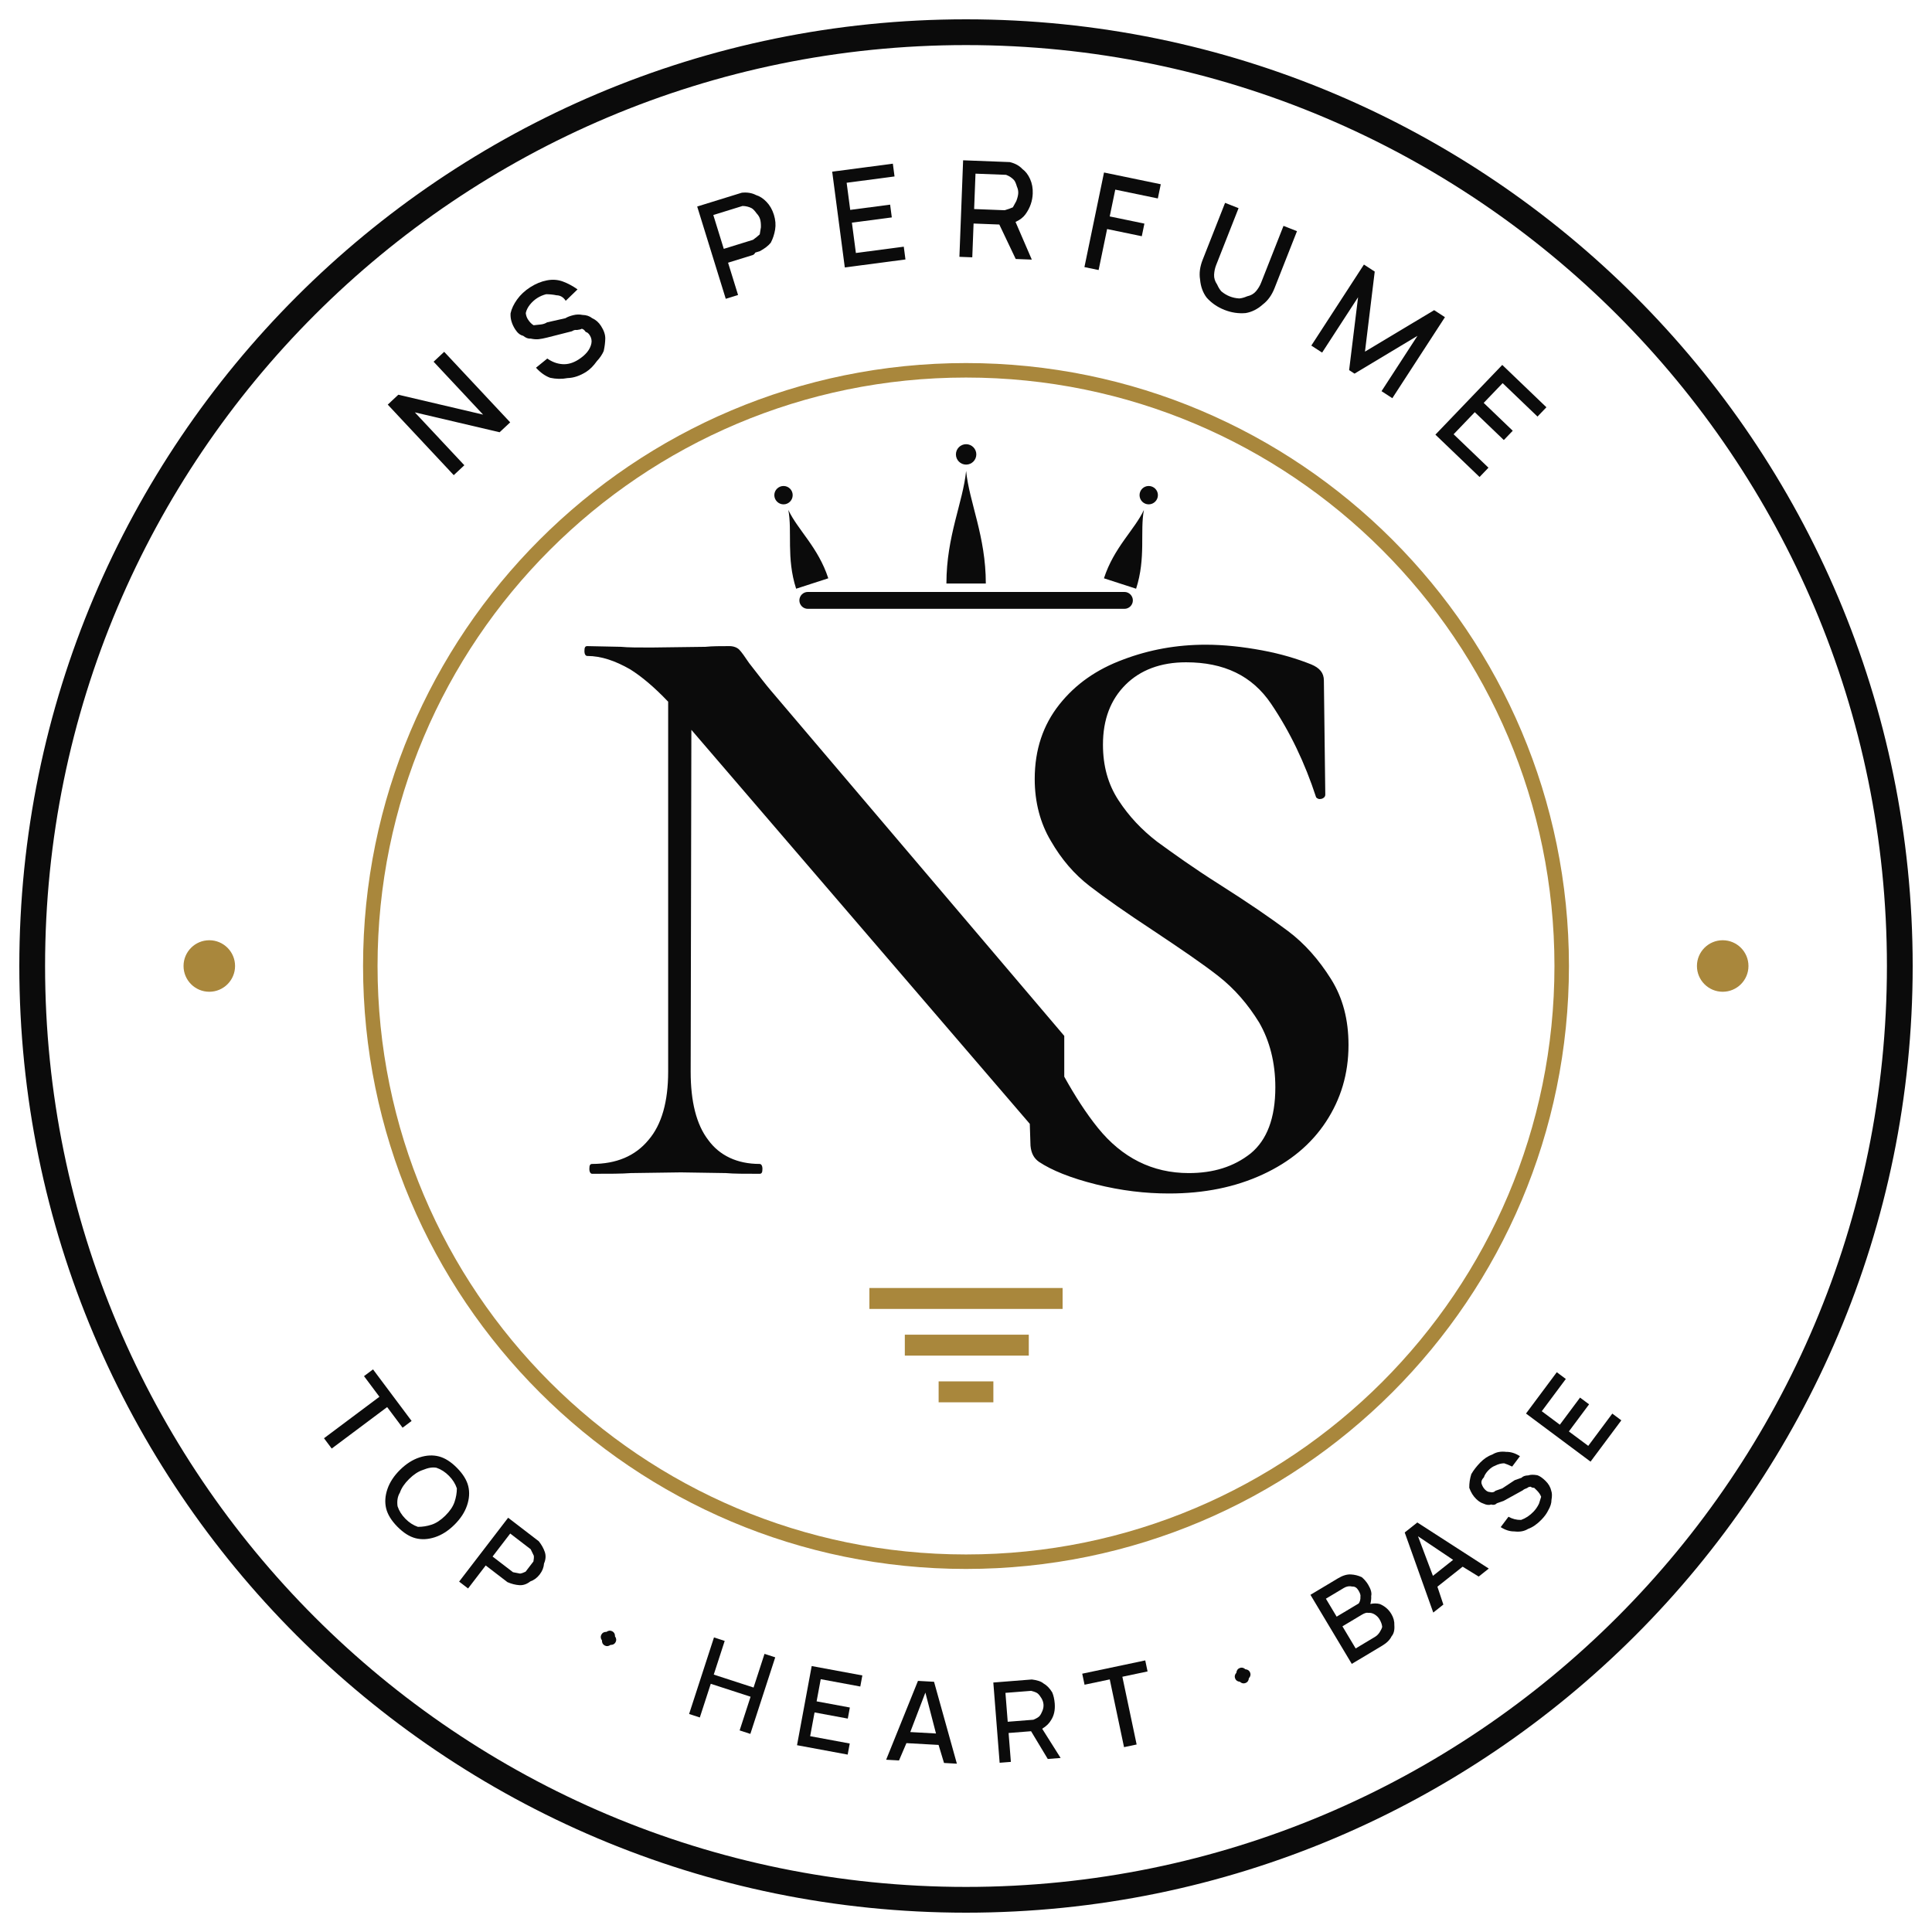
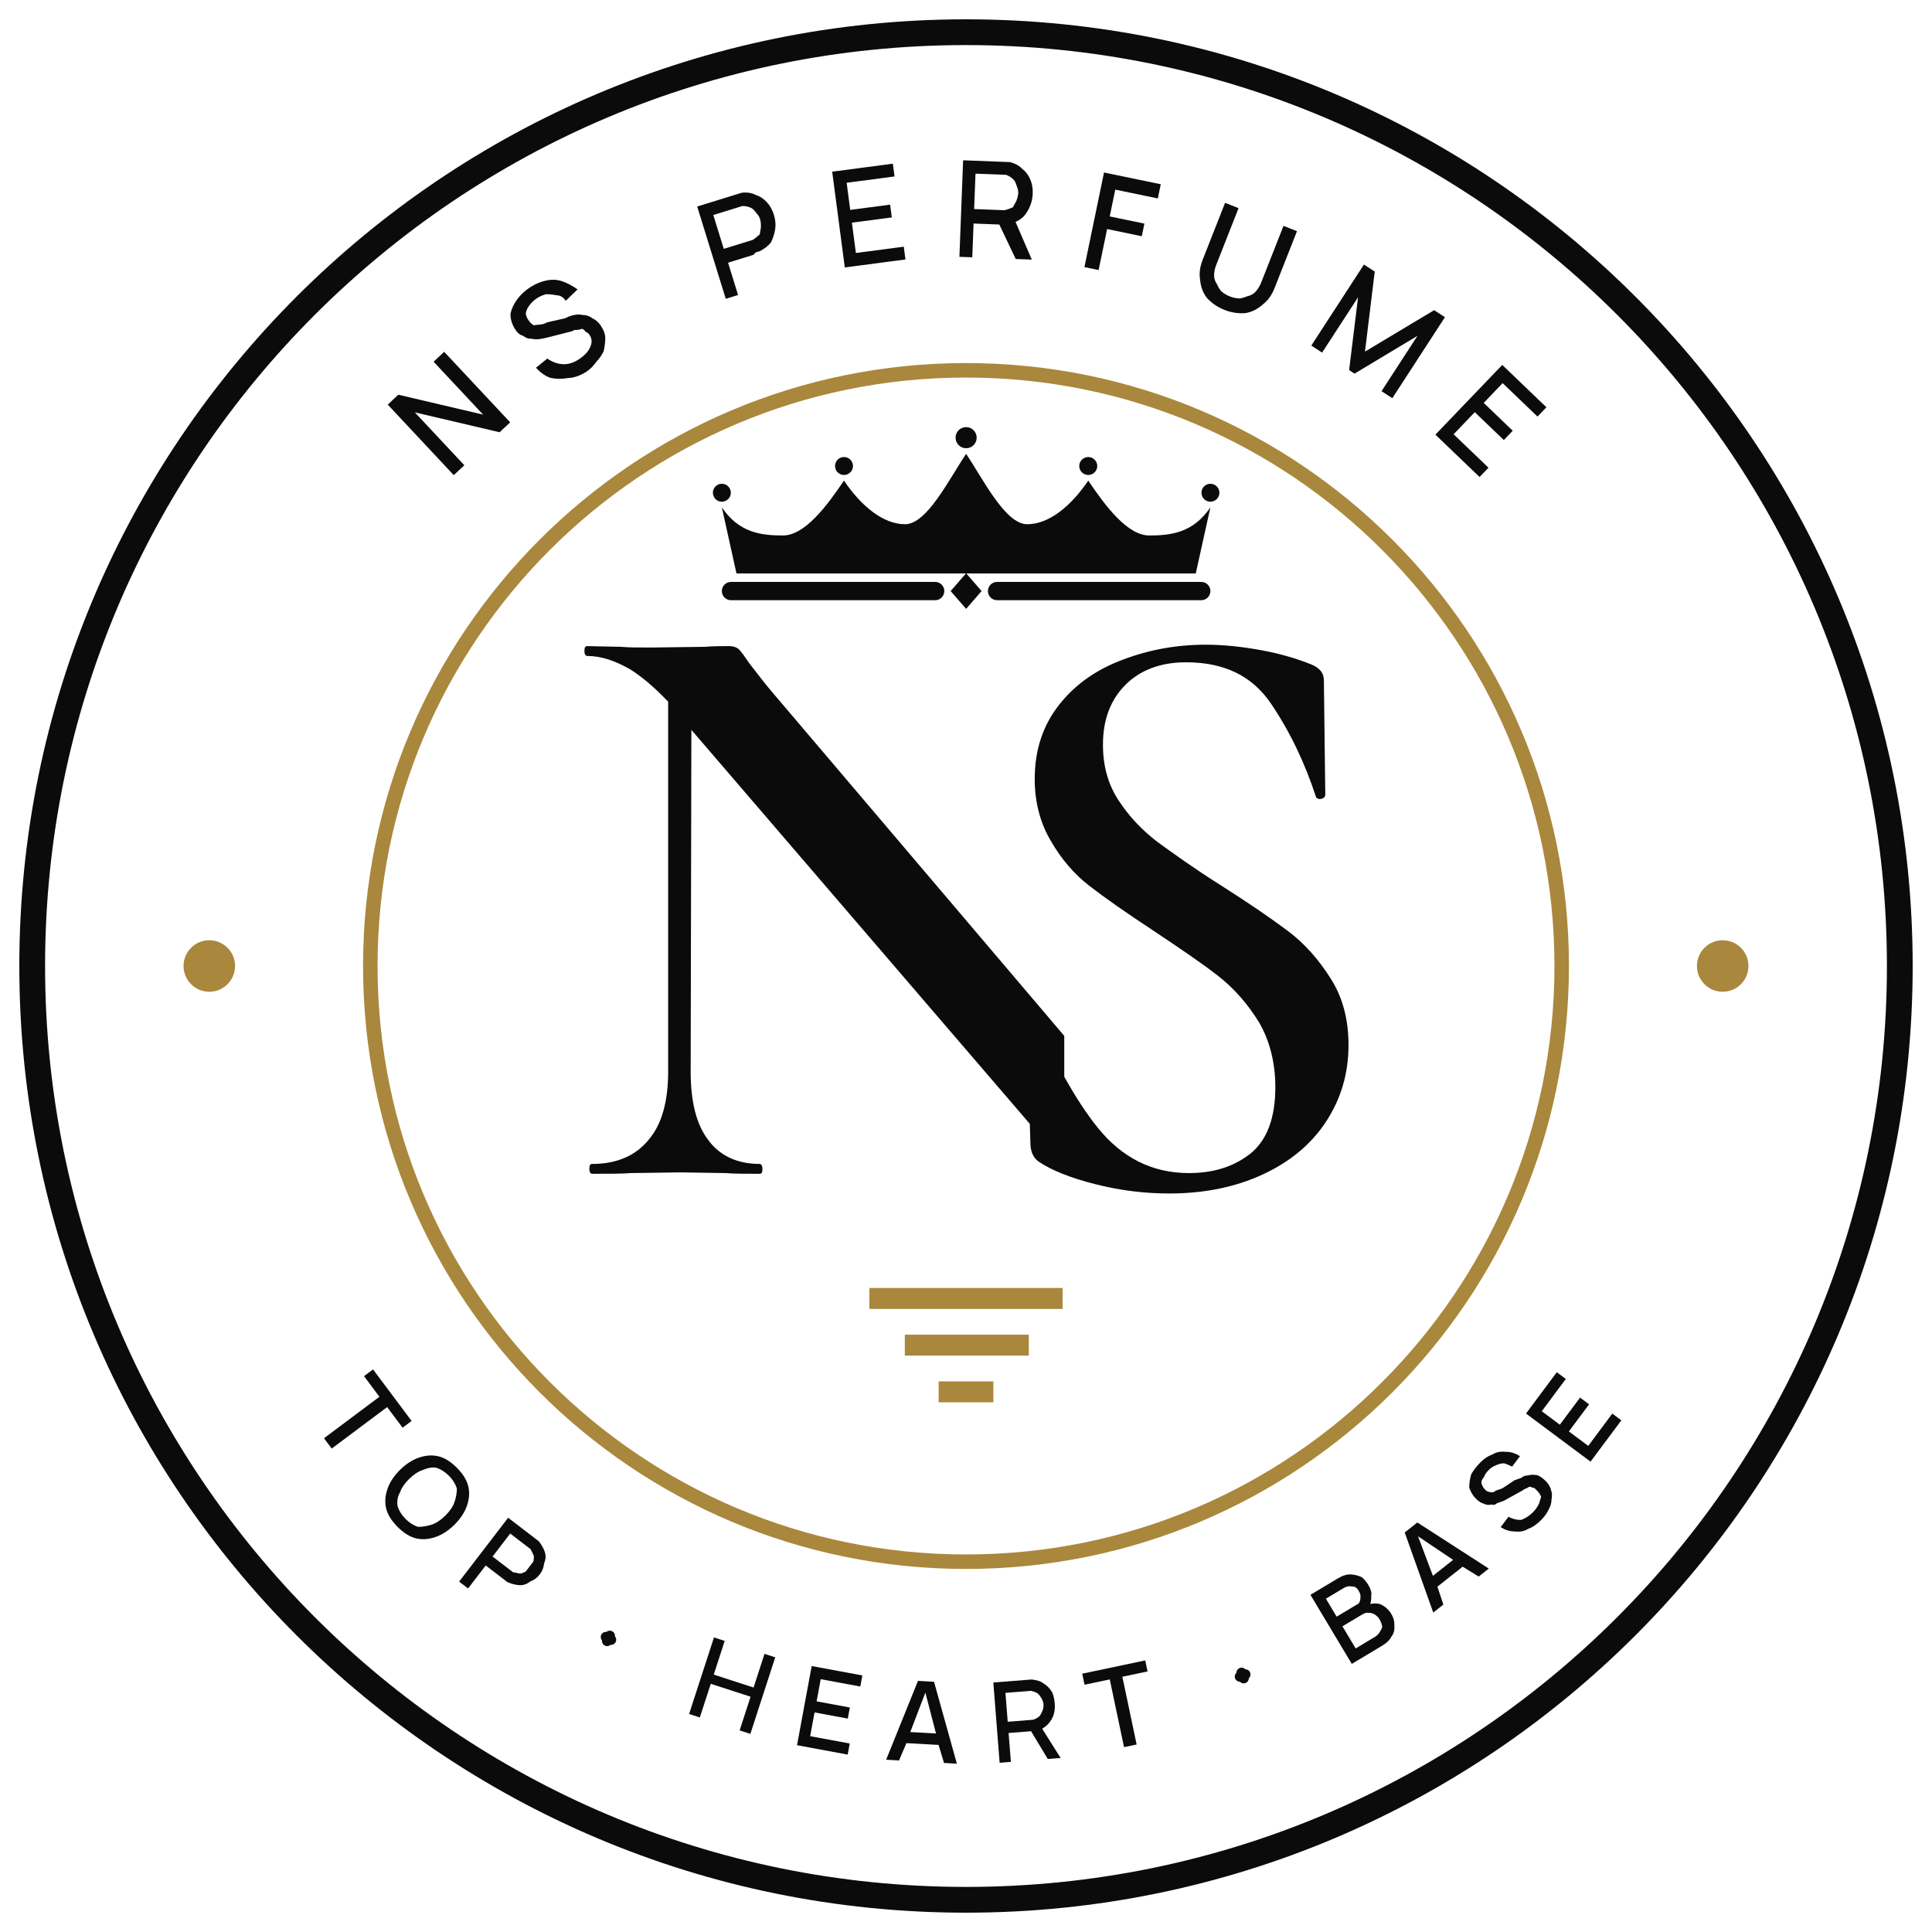
<svg xmlns="http://www.w3.org/2000/svg" viewBox="0 0 120 120" width="120" height="120" role="img" aria-label="NS Perfume">
  <circle cx="60" cy="60" r="58" fill="none" stroke="#0B0B0B" stroke-width="1.6" />
  <circle cx="60" cy="60" r="37" fill="none" stroke="#A9873C" stroke-width="0.9" />
  <g fill="#0B0B0B">
    <path d="M58.5 16L57.6 16L57.6 10L58.5 10L61.5 14.5L61.5 10L62.4 10L62.4 16L61.5 16L58.5 11.5L58.5 16Z" transform="rotate(-43.1 60 60)" />
    <path d="M60.1 16.2L60.1 16.2Q59.4 16.2 58.9 15.9Q58.4 15.7 58 15.3Q57.7 14.9 57.6 14.3L57.6 14.3L58.5 14.2Q58.7 14.7 59.1 15Q59.5 15.3 60.1 15.3L60.1 15.3Q60.5 15.3 60.8 15.2Q61.1 15.1 61.3 14.9Q61.5 14.7 61.5 14.4L61.5 14.4Q61.5 14.2 61.4 14.1Q61.4 13.9 61.3 13.8Q61.2 13.8 61 13.7Q60.9 13.6 60.7 13.6L60.7 13.6L59.2 13.1Q58.9 13 58.7 12.9Q58.5 12.8 58.3 12.6Q58.1 12.5 58 12.2Q57.8 12 57.8 11.6L57.8 11.6Q57.8 11 58.1 10.6Q58.4 10.3 58.9 10.1Q59.4 9.9 60 9.9L60 9.9Q60.6 9.9 61.1 10.1Q61.6 10.3 61.9 10.7Q62.2 11.1 62.4 11.6L62.4 11.6L61.4 11.8Q61.4 11.4 61.1 11.2Q60.9 11 60.6 10.8Q60.3 10.7 60 10.7L60 10.7Q59.7 10.7 59.4 10.8Q59.1 10.9 58.9 11.1Q58.8 11.3 58.8 11.5L58.8 11.5Q58.8 11.8 58.9 12Q59.1 12.1 59.3 12.2Q59.5 12.3 59.7 12.3L59.7 12.3L60.8 12.7Q61 12.7 61.3 12.8Q61.6 12.9 61.8 13.1Q62.1 13.3 62.2 13.6Q62.4 13.9 62.4 14.3L62.4 14.3Q62.4 14.8 62.2 15.1Q62 15.4 61.7 15.7Q61.4 15.9 61 16Q60.5 16.2 60.1 16.2Z" transform="rotate(-32.7 60 60)" />
    <path d="M58.8 16L58 16L58 10L60.4 10Q60.5 10 60.6 10Q60.7 10 60.9 10L60.9 10Q61.4 10.1 61.7 10.4Q62 10.6 62.2 11Q62.4 11.4 62.4 11.9L62.4 11.9Q62.4 12.4 62.2 12.8Q62 13.2 61.7 13.5Q61.4 13.7 60.9 13.8L60.9 13.8Q60.7 13.8 60.6 13.8Q60.5 13.9 60.4 13.9L60.4 13.9L58.8 13.9L58.8 16ZM58.8 10.8L58.8 13L60.4 13Q60.4 13 60.6 13Q60.7 13 60.7 13L60.7 13Q61 12.9 61.2 12.8Q61.3 12.6 61.4 12.4Q61.5 12.1 61.5 11.9L61.5 11.9Q61.5 11.7 61.4 11.5Q61.3 11.2 61.2 11.1Q61 10.9 60.7 10.8L60.7 10.8Q60.7 10.8 60.6 10.8Q60.4 10.8 60.4 10.8L60.4 10.8L58.8 10.8Z" transform="rotate(-17.2 60 60)" />
    <path d="M62 16L58.2 16L58.2 10L62 10L62 10.8L59 10.8L59 12.5L61.5 12.5L61.5 13.3L59 13.3L59 15.2L62 15.2L62 16Z" transform="rotate(-7.5 60 60)" />
    <path d="M58.7 16L57.9 16L57.9 10L60.3 10Q60.4 10 60.5 10Q60.6 10 60.8 10L60.8 10Q61.3 10.1 61.6 10.4Q61.9 10.6 62.1 11Q62.3 11.4 62.3 11.9L62.3 11.9Q62.3 12.6 61.9 13.2L61.9 13.2Q61.7 13.5 61.3 13.7L61.3 13.7L62.4 16L61.4 16L60.3 13.9L58.7 13.9L58.7 16ZM58.7 10.8L58.7 13L60.3 13Q60.4 13 60.5 13Q60.6 13 60.6 13L60.6 13Q60.9 12.9 61.1 12.8Q61.2 12.6 61.3 12.4Q61.4 12.1 61.4 11.9Q61.4 11.7 61.3 11.5Q61.2 11.2 61.1 11.1Q60.9 10.9 60.6 10.8L60.6 10.8Q60.6 10.8 60.5 10.8Q60.4 10.8 60.3 10.8L60.3 10.8L58.7 10.8Z" transform="rotate(2.2 60 60)" />
    <path d="M59.3 16L58.4 16L58.4 10L62 10L62 10.9L59.3 10.9L59.3 12.6L61.5 12.6L61.5 13.4L59.3 13.4L59.3 16Z" transform="rotate(11.7 60 60)" />
    <path d="M60 16.2L60 16.2Q59.3 16.2 58.7 15.9Q58.2 15.6 57.9 15Q57.6 14.5 57.6 13.8L57.6 13.8L57.6 10L58.5 10L58.5 13.8Q58.5 14.1 58.6 14.4Q58.7 14.7 59 14.9Q59.2 15.1 59.4 15.2Q59.7 15.3 60 15.3L60 15.3Q60.3 15.3 60.6 15.2Q60.8 15.1 61 14.9Q61.3 14.7 61.4 14.4Q61.5 14.1 61.5 13.8L61.5 13.8L61.5 10L62.4 10L62.4 13.8Q62.4 14.5 62.1 15Q61.8 15.6 61.3 15.9Q60.7 16.2 60 16.2Z" transform="rotate(21.5 60 60)" />
    <path d="M57.8 16L57 16L57 10L57.8 10L60 14.5L62.2 10L63 10L63 16L62.2 16L62.2 11.9L60.2 16L59.8 16L57.8 11.9L57.8 16Z" transform="rotate(33 60 60)" />
    <path d="M62 16L58.2 16L58.2 10L62 10L62 10.8L59 10.8L59 12.5L61.5 12.5L61.5 13.3L59 13.3L59 15.2L62 15.2L62 16Z" transform="rotate(43.8 60 60)" />
    <path d="M60.4 109.5L59.6 109.5L59.6 105.2L58 105.2L58 104.5L62 104.5L62 105.2L60.4 105.2L60.4 109.5Z" transform="rotate(53.2 60 60)" />
    <path d="M60 109.6L60 109.6Q59.2 109.6 58.7 109.3Q58.2 109 57.9 108.4Q57.6 107.8 57.6 107L57.6 107Q57.6 106.2 57.9 105.6Q58.2 105 58.7 104.7Q59.2 104.4 60 104.4L60 104.4Q60.8 104.4 61.3 104.7Q61.8 105 62.1 105.6Q62.4 106.2 62.4 107L62.4 107Q62.4 107.8 62.1 108.4Q61.8 109 61.3 109.3Q60.8 109.6 60 109.6ZM60 108.9L60 108.9Q60.5 108.9 60.9 108.7Q61.2 108.4 61.4 108Q61.6 107.6 61.6 107L61.6 107Q61.6 106.4 61.4 106Q61.2 105.6 60.9 105.3Q60.5 105.1 60 105.1L60 105.1Q59.5 105.1 59.1 105.3Q58.8 105.5 58.6 106Q58.4 106.4 58.4 107L58.4 107Q58.4 107.6 58.6 108Q58.7 108.4 59.1 108.7Q59.5 108.9 60 108.9Z" transform="rotate(45.4 60 60)" />
    <path d="M59 109.5L58.3 109.5L58.3 104.5L60.3 104.5Q60.4 104.5 60.5 104.5Q60.6 104.5 60.7 104.5L60.7 104.5Q61.1 104.6 61.4 104.8Q61.7 105 61.8 105.4Q62 105.7 62 106.1L62 106.1Q62 106.5 61.8 106.8Q61.7 107.2 61.4 107.4Q61.1 107.6 60.7 107.7L60.7 107.7Q60.6 107.7 60.5 107.7Q60.4 107.7 60.3 107.7L60.3 107.7L59 107.7L59 109.5ZM59 105.2L59 107L60.3 107Q60.4 107 60.5 107Q60.5 107 60.6 107L60.6 107Q60.8 106.9 61 106.8Q61.1 106.7 61.2 106.5Q61.2 106.3 61.2 106.1L61.2 106.1Q61.2 105.9 61.2 105.7Q61.1 105.5 61 105.4Q60.8 105.3 60.6 105.2L60.6 105.2Q60.5 105.2 60.5 105.2Q60.4 105.2 60.3 105.2L60.3 105.2L59 105.2Z" transform="rotate(37.5 60 60)" />
    <path d="M60 107.8L60 107.8Q59.8 107.8 59.7 107.6Q59.5 107.5 59.5 107.3L59.5 107.3Q59.5 107.1 59.7 107Q59.8 106.8 60 106.8L60 106.8Q60.2 106.8 60.3 107Q60.5 107.1 60.5 107.3L60.5 107.3Q60.5 107.5 60.3 107.6Q60.2 107.8 60 107.8Z" transform="rotate(28 60 60)" />
    <path d="M58.7 109.5L58 109.5L58 104.5L58.7 104.5L58.7 106.7L61.3 106.7L61.3 104.5L62 104.5L62 109.5L61.3 109.5L61.3 107.3L58.7 107.3L58.7 109.5Z" transform="rotate(18 60 60)" />
    <path d="M61.7 109.5L58.5 109.5L58.5 104.5L61.7 104.5L61.7 105.2L59.2 105.2L59.2 106.6L61.3 106.6L61.3 107.3L59.2 107.3L59.2 108.8L61.7 108.8L61.7 109.5Z" transform="rotate(10.5 60 60)" />
    <path d="M58.6 109.5L57.8 109.5L59.5 104.5L60.5 104.5L62.2 109.5L61.4 109.5L61 108.4L59 108.4L58.6 109.5ZM59.2 107.7L60.8 107.7L60 105.2L59.2 107.7Z" transform="rotate(3.2 60 60)" />
    <path d="M58.9 109.5L58.2 109.5L58.2 104.5L60.3 104.5Q60.3 104.5 60.4 104.5Q60.5 104.5 60.6 104.5L60.6 104.5Q61.1 104.6 61.3 104.8Q61.6 105 61.8 105.4Q61.9 105.7 61.9 106.1L61.9 106.1Q61.9 106.7 61.6 107.1L61.6 107.1Q61.4 107.4 61 107.6L61 107.6L62 109.5L61.2 109.5L60.3 107.7L58.9 107.7L58.9 109.5ZM58.9 105.2L58.9 107L60.2 107Q60.3 107 60.4 107Q60.5 107 60.5 107L60.5 107Q60.8 106.9 60.9 106.8Q61 106.7 61.1 106.5Q61.2 106.3 61.2 106.1Q61.2 105.9 61.1 105.7Q61 105.5 60.9 105.4Q60.8 105.3 60.5 105.2L60.5 105.2Q60.5 105.2 60.4 105.2Q60.3 105.2 60.2 105.2L60.2 105.2L58.9 105.2Z" transform="rotate(-4.5 60 60)" />
    <path d="M60.4 109.5L59.6 109.5L59.6 105.2L58 105.2L58 104.5L62 104.5L62 105.2L60.4 105.2L60.4 109.5Z" transform="rotate(-11.9 60 60)" />
    <path d="M60 107.8L60 107.8Q59.8 107.8 59.7 107.6Q59.5 107.5 59.5 107.3L59.5 107.3Q59.5 107.1 59.7 107Q59.8 106.8 60 106.8L60 106.8Q60.2 106.8 60.3 107Q60.5 107.1 60.5 107.3L60.5 107.3Q60.5 107.5 60.3 107.6Q60.2 107.8 60 107.8Z" transform="rotate(-21.3 60 60)" />
    <path d="M60.5 109.5L58.3 109.5L58.3 104.5L60.3 104.5Q60.8 104.5 61.1 104.7Q61.4 104.9 61.6 105.2Q61.7 105.5 61.7 105.8L61.7 105.8Q61.7 106.3 61.5 106.5L61.5 106.5Q61.4 106.7 61.2 106.9L61.2 106.9Q61.5 107 61.7 107.2L61.7 107.2Q62 107.6 62 108.1L62 108.1Q62 108.5 61.8 108.8Q61.6 109.2 61.3 109.3Q61 109.5 60.5 109.5L60.5 109.5ZM59 107.2L59 108.8L60.4 108.8Q60.6 108.8 60.8 108.7Q61 108.6 61.1 108.5Q61.2 108.3 61.2 108L61.2 108Q61.2 107.8 61.1 107.6Q61 107.4 60.8 107.3Q60.7 107.2 60.4 107.2L60.4 107.2L59 107.2ZM59 105.2L59 106.5L60.3 106.5Q60.5 106.5 60.6 106.5Q60.8 106.4 60.9 106.2Q61 106.1 61 105.8L61 105.8Q61 105.5 60.8 105.4Q60.6 105.2 60.3 105.2L60.3 105.2L59 105.2Z" transform="rotate(-30.9 60 60)" />
    <path d="M58.6 109.5L57.8 109.5L59.5 104.5L60.5 104.5L62.2 109.5L61.4 109.5L61 108.4L59 108.4L58.6 109.5ZM59.2 107.7L60.8 107.7L60 105.2L59.2 107.7Z" transform="rotate(-38.4 60 60)" />
    <path d="M60.1 109.6L60.1 109.6Q59.5 109.6 59.1 109.4Q58.7 109.3 58.4 108.9Q58.1 108.6 58 108.1L58 108.1L58.8 108Q58.9 108.4 59.2 108.7Q59.6 108.9 60.1 108.9L60.1 108.9Q60.4 108.9 60.7 108.8Q60.9 108.7 61.1 108.6Q61.2 108.4 61.2 108.1L61.2 108.1Q61.2 108 61.2 107.9Q61.1 107.8 61.1 107.7Q61 107.6 60.9 107.6Q60.7 107.5 60.6 107.5L60.6 107.5L59.3 107.1Q59.1 107 58.9 106.9Q58.7 106.9 58.6 106.7Q58.4 106.6 58.3 106.3Q58.2 106.1 58.2 105.8L58.2 105.8Q58.2 105.4 58.4 105Q58.7 104.7 59.1 104.5Q59.5 104.4 60 104.4L60 104.4Q60.5 104.4 60.9 104.6Q61.3 104.7 61.6 105.1Q61.9 105.4 62 105.9L62 105.9L61.2 106Q61.1 105.7 61 105.5Q60.8 105.3 60.5 105.2Q60.3 105.1 60 105.1L60 105.1Q59.7 105.1 59.5 105.2Q59.2 105.2 59.1 105.4Q59 105.6 59 105.8L59 105.8Q59 106 59.1 106.1Q59.2 106.3 59.4 106.3Q59.6 106.4 59.8 106.5L59.8 106.5L60.7 106.7Q60.9 106.8 61.1 106.9Q61.3 106.9 61.5 107.1Q61.7 107.2 61.9 107.5Q62 107.7 62 108.1L62 108.1Q62 108.5 61.8 108.8Q61.7 109 61.4 109.2Q61.2 109.4 60.8 109.5Q60.5 109.6 60.1 109.6Z" transform="rotate(-46 60 60)" />
    <path d="M61.7 109.5L58.5 109.5L58.5 104.5L61.7 104.5L61.7 105.2L59.2 105.2L59.2 106.6L61.3 106.6L61.3 107.3L59.2 107.3L59.2 108.8L61.7 108.8L61.7 109.5Z" transform="rotate(-53.3 60 60)" />
  </g>
  <circle cx="13" cy="60" r="1.6" fill="#A9873C" />
  <circle cx="107" cy="60" r="1.6" fill="#A9873C" />
  <path transform="translate(36.3 40) scale(0.437)" d="M15.1,60.8c0,4.2 0.8,7.5 2.5,9.7c1.6,2.2 4.1,3.4 7.3,3.4c0.2,0 0.4,0.2 0.4,0.7c0,0.5 -0.1,0.7 -0.4,0.7c-2.1,0 -3.7,0 -4.8,-0.1l-6.4,-0.1l-7.1,0.1c-1.3,0.1 -3.1,0.1 -5.5,0.1c-0.2,0 -0.4,-0.2 -0.4,-0.7c0,-0.5 0.1,-0.7 0.4,-0.7c3.4,0 6.1,-1.1 8,-3.4c1.9,-2.2 2.8,-5.5 2.8,-9.7v-52.6c-2,-2.1 -3.8,-3.6 -5.4,-4.6c-2.1,-1.2 -4.1,-1.9 -6.1,-1.9c-0.2,0 -0.4,-0.2 -0.4,-0.7c0,-0.5 0.1,-0.7 0.4,-0.7l4.8,0.1c1,0.1 2.4,0.1 4.3,0.1l7.7,-0.1c1,-0.1 2.1,-0.1 3.4,-0.1c0.6,0 1.1,0.2 1.4,0.5c0.3,0.3 0.8,1 1.4,1.9c1.4,1.8 2.4,3.1 3,3.8l41.8,49.2v5.8c1.5,2.7 3.1,5.2 4.8,7.3c3.4,4.2 7.7,6.4 12.9,6.4c3.5,0 6.4,-0.9 8.8,-2.8c2.3,-1.9 3.5,-5 3.5,-9.4c0,-3.5 -0.8,-6.6 -2.3,-9.2c-1.6,-2.6 -3.5,-4.8 -5.8,-6.6c-2.3,-1.8 -5.4,-3.9 -9.3,-6.5c-3.8,-2.5 -6.8,-4.6 -9,-6.3c-2.2,-1.7 -4,-3.8 -5.5,-6.4c-1.5,-2.5 -2.3,-5.5 -2.3,-8.8c0,-4.2 1.2,-7.7 3.5,-10.6c2.3,-2.9 5.3,-5 9.1,-6.4c3.7,-1.4 7.6,-2.1 11.7,-2.1c2.6,0 5.3,0.3 8,0.8c2.7,0.5 5,1.2 7,2c1.2,0.5 1.8,1.2 1.8,2.3l0.2,16.2c0,0.3 -0.2,0.5 -0.5,0.6c-0.4,0.1 -0.6,0 -0.8,-0.2c-1.6,-4.9 -3.7,-9.3 -6.4,-13.3c-2.7,-4 -6.7,-5.9 -12.1,-5.9c-3.6,0 -6.5,1.1 -8.6,3.2c-2.1,2.1 -3.2,4.9 -3.2,8.5c0,3 0.7,5.6 2.2,7.9c1.5,2.3 3.3,4.2 5.5,5.9c2.2,1.6 5.1,3.7 8.9,6.1c4.1,2.6 7.3,4.8 9.7,6.6c2.4,1.8 4.4,4.1 6.1,6.8c1.7,2.7 2.5,5.8 2.5,9.4c0,4.1 -1.1,7.7 -3.2,10.9c-2.1,3.2 -5.1,5.7 -9,7.5c-3.9,1.8 -8.3,2.7 -13.3,2.7c-3.4,0 -6.8,-0.4 -10.4,-1.3c-3.6,-0.9 -6.3,-2 -8.1,-3.2c-0.7,-0.5 -1.1,-1.2 -1.2,-2.3l-0.1,-3.1l-48.1,-56z" fill="#0B0B0B" />
-   <path id="crown" transform="translate(36.3 27.59) scale(0.437)" d="M51.45 19.8C51.45 13.08 53.8 8.28 54.25 3.8C54.7 8.28 57.05 13.08 57.05 19.8ZM30.09 20.54C28.67 16.15 29.56 12.39 28.98 9.34C30.29 12.15 33.23 14.66 34.66 19.06ZM73.84 19.06C75.27 14.66 78.21 12.15 79.52 9.34C78.94 12.39 79.83 16.15 78.41 20.54ZM31.75 21L76.75 21C77.41 21 77.95 21.54 77.95 22.2C77.95 22.86 77.41 23.4 76.75 23.4L31.75 23.4C31.09 23.4 30.55 22.86 30.55 22.2C30.55 21.54 31.09 21 31.75 21ZM54.25 0C55.05 0 55.7 0.65 55.7 1.45C55.7 2.25 55.05 2.9 54.25 2.9C53.45 2.9 52.8 2.25 52.8 1.45C52.8 0.65 53.45 0 54.25 0ZM28.3 5.94C29.02 5.94 29.6 6.52 29.6 7.24C29.6 7.96 29.02 8.55 28.3 8.55C27.58 8.55 26.99 7.96 26.99 7.24C26.99 6.52 27.58 5.94 28.3 5.94ZM80.2 5.94C80.92 5.94 81.51 6.52 81.51 7.24C81.51 7.96 80.92 8.55 80.2 8.55C79.48 8.55 78.9 7.96 78.9 7.24C78.9 6.52 79.48 5.94 80.2 5.94Z" fill="#0B0B0B" />
+   <path id="crown" transform="translate(36.3 26.53) scale(0.437)" d="M21.61 20.8L19.53 11.4C21.96 15 25.09 15.4 28.21 15.4C31.33 15.4 34.46 11.2 36.89 7.6C39.32 11.2 42.45 13.8 45.57 13.8C48.69 13.8 51.82 7.4 54.25 3.8C56.68 7.4 59.81 13.8 62.93 13.8C66.05 13.8 69.18 11.2 71.61 7.6C74.04 11.2 77.17 15.4 80.29 15.4C83.41 15.4 86.54 15 88.97 11.4L86.89 20.8ZM20.83 22L49.85 22C50.57 22 51.15 22.58 51.15 23.3C51.15 24.02 50.57 24.6 49.85 24.6L20.83 24.6C20.11 24.6 19.53 24.02 19.53 23.3C19.53 22.58 20.11 22 20.83 22ZM58.65 22L87.67 22C88.39 22 88.97 22.58 88.97 23.3C88.97 24.02 88.39 24.6 87.67 24.6L58.65 24.6C57.93 24.6 57.35 24.02 57.35 23.3C57.35 22.58 57.93 22 58.65 22ZM54.25 20.77L56.45 23.3L54.25 25.83L52.05 23.3ZM19.53 8.05C20.23 8.05 20.81 8.62 20.81 9.32C20.81 10.03 20.23 10.6 19.53 10.6C18.83 10.6 18.26 10.03 18.26 9.32C18.26 8.62 18.83 8.05 19.53 8.05ZM36.89 4.25C37.59 4.25 38.17 4.82 38.17 5.53C38.17 6.23 37.59 6.8 36.89 6.8C36.19 6.8 35.62 6.23 35.62 5.53C35.62 4.82 36.19 4.25 36.89 4.25ZM54.25 0C55.08 0 55.75 0.67 55.75 1.5C55.75 2.33 55.08 3 54.25 3C53.42 3 52.75 2.33 52.75 1.5C52.75 0.67 53.42 0 54.25 0ZM71.61 4.25C72.31 4.25 72.89 4.82 72.89 5.53C72.89 6.23 72.31 6.8 71.61 6.8C70.91 6.8 70.33 6.23 70.33 5.53C70.33 4.82 70.91 4.25 71.61 4.25ZM88.97 8.05C89.67 8.05 90.25 8.62 90.25 9.32C90.25 10.03 89.67 10.6 88.97 10.6C88.27 10.6 87.7 10.03 87.7 9.32C87.7 8.62 88.27 8.05 88.97 8.05Z" fill="#0B0B0B" />
  <rect x="54" y="80" width="12" height="1.3" fill="#A9873C" />
  <rect x="56.2" y="82.9" width="7.7" height="1.3" fill="#A9873C" />
  <rect x="58.3" y="85.8" width="3.4" height="1.3" fill="#A9873C" />
</svg>
